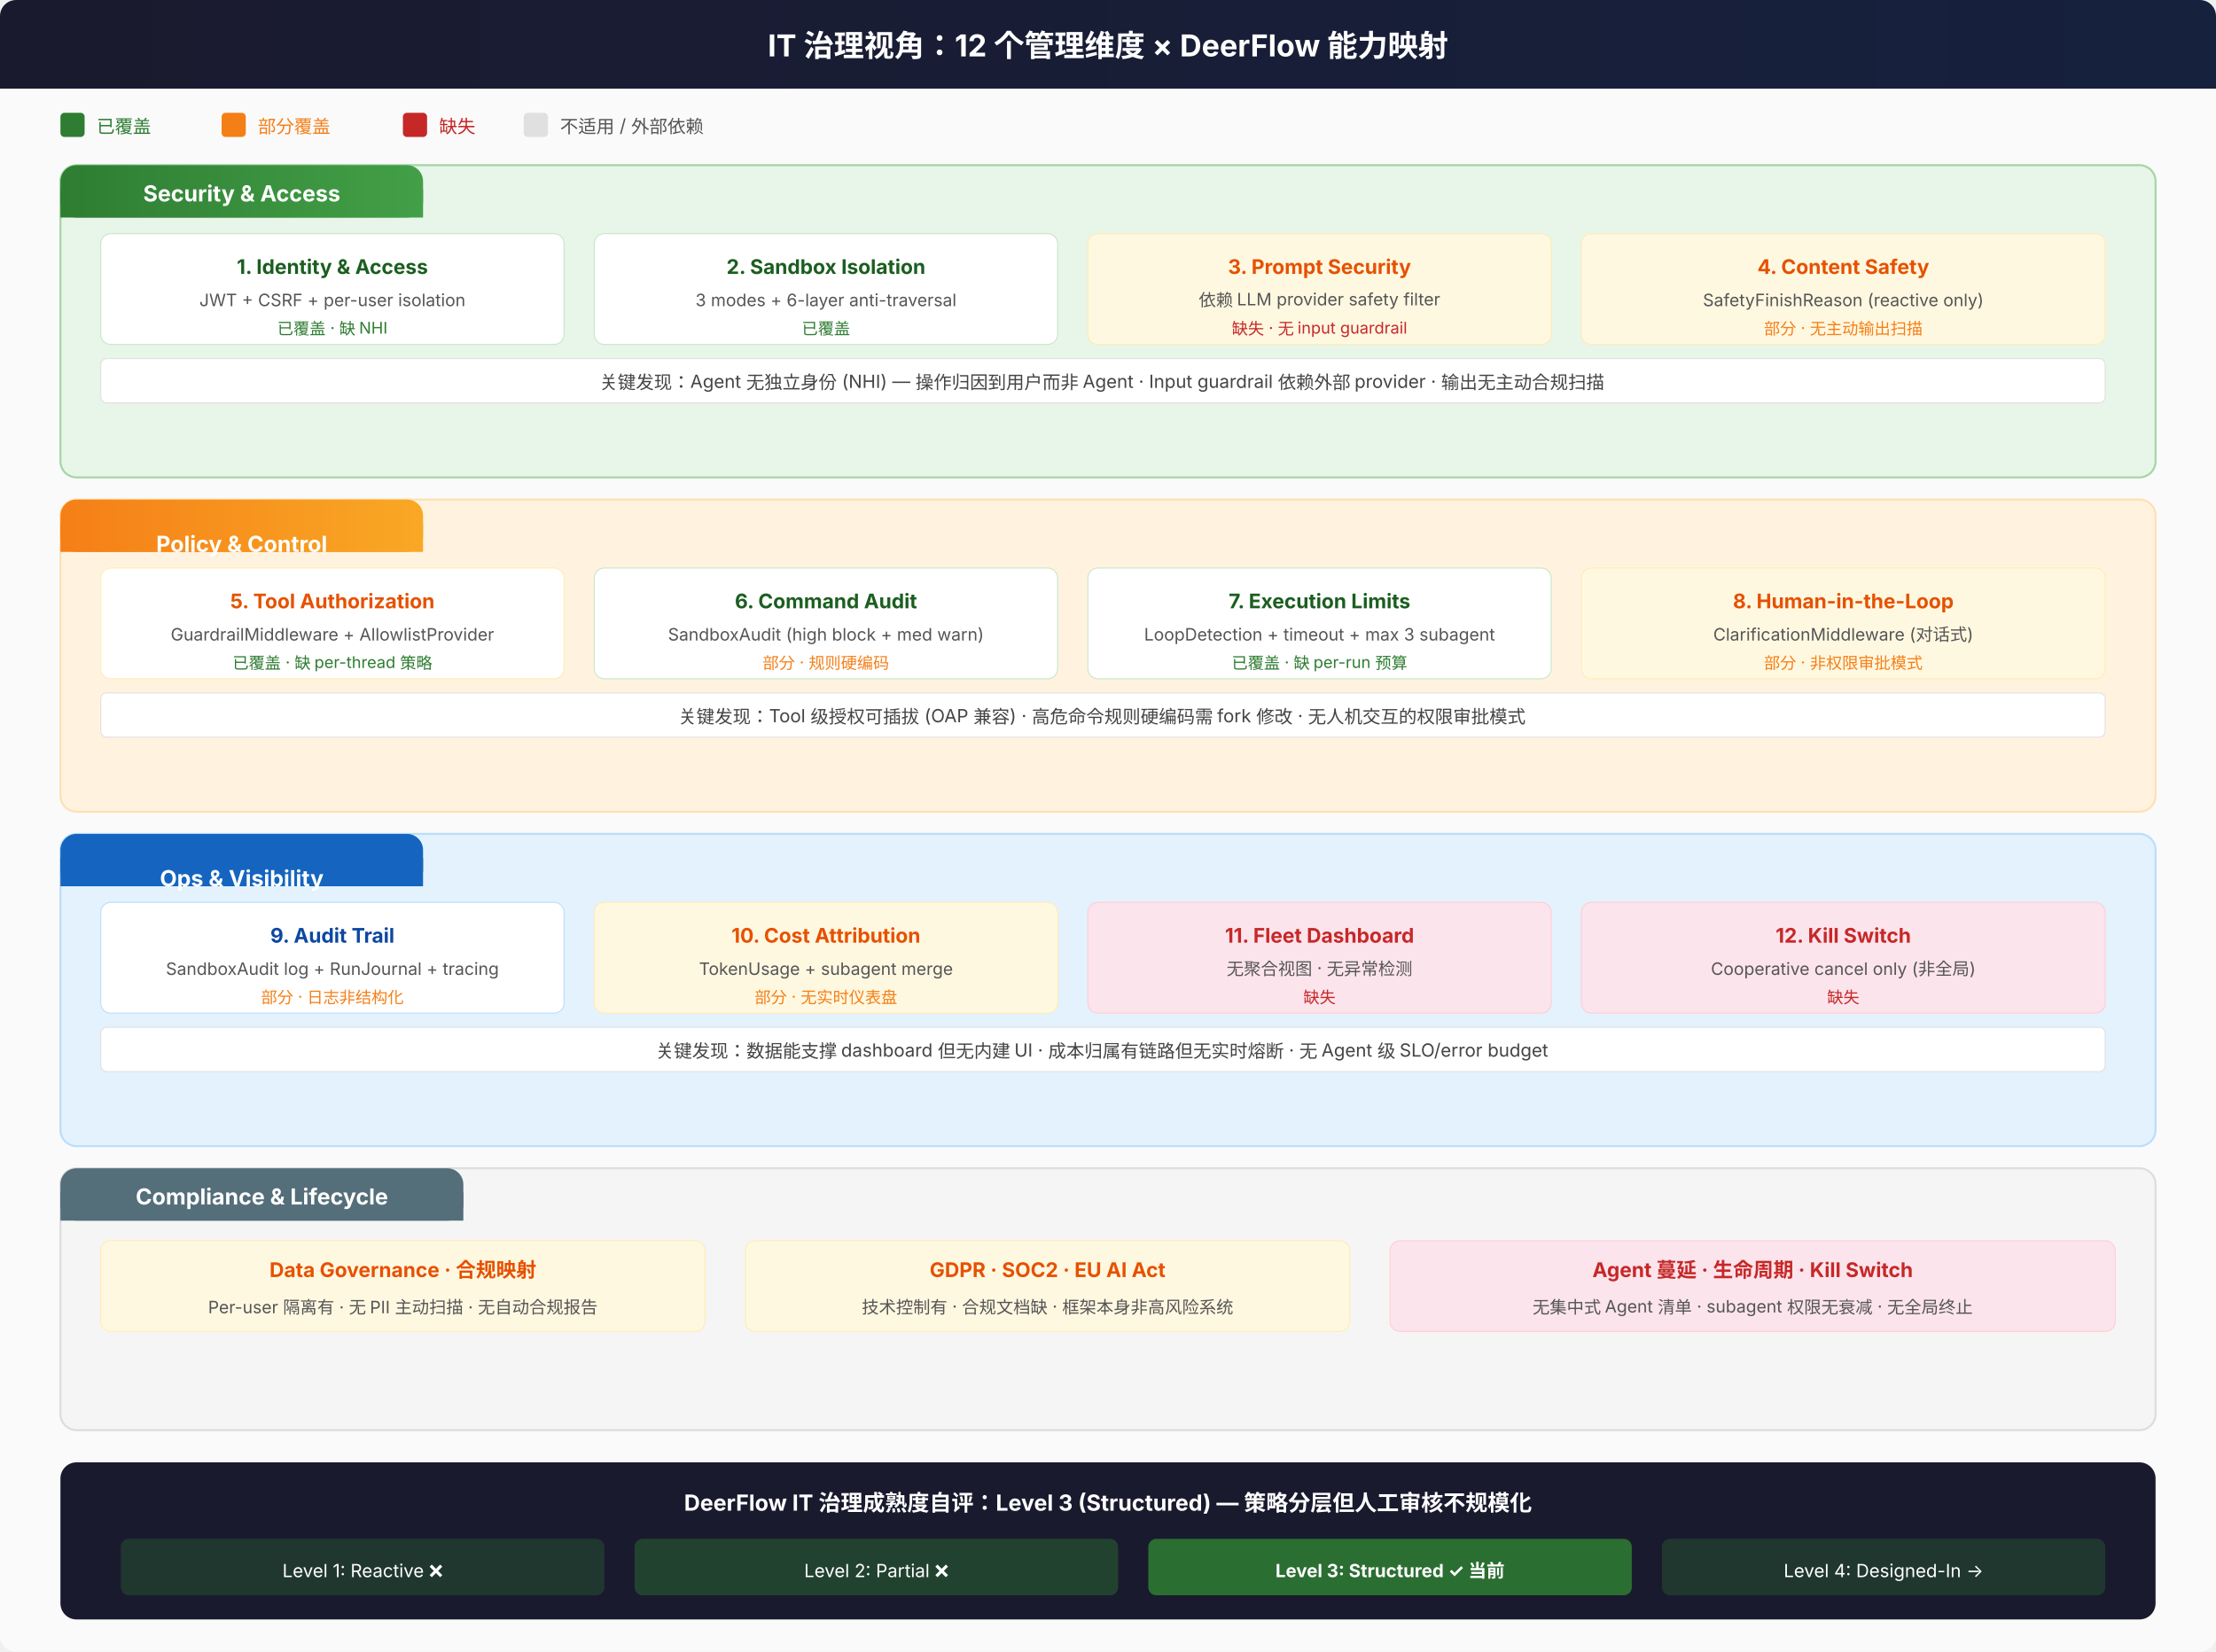
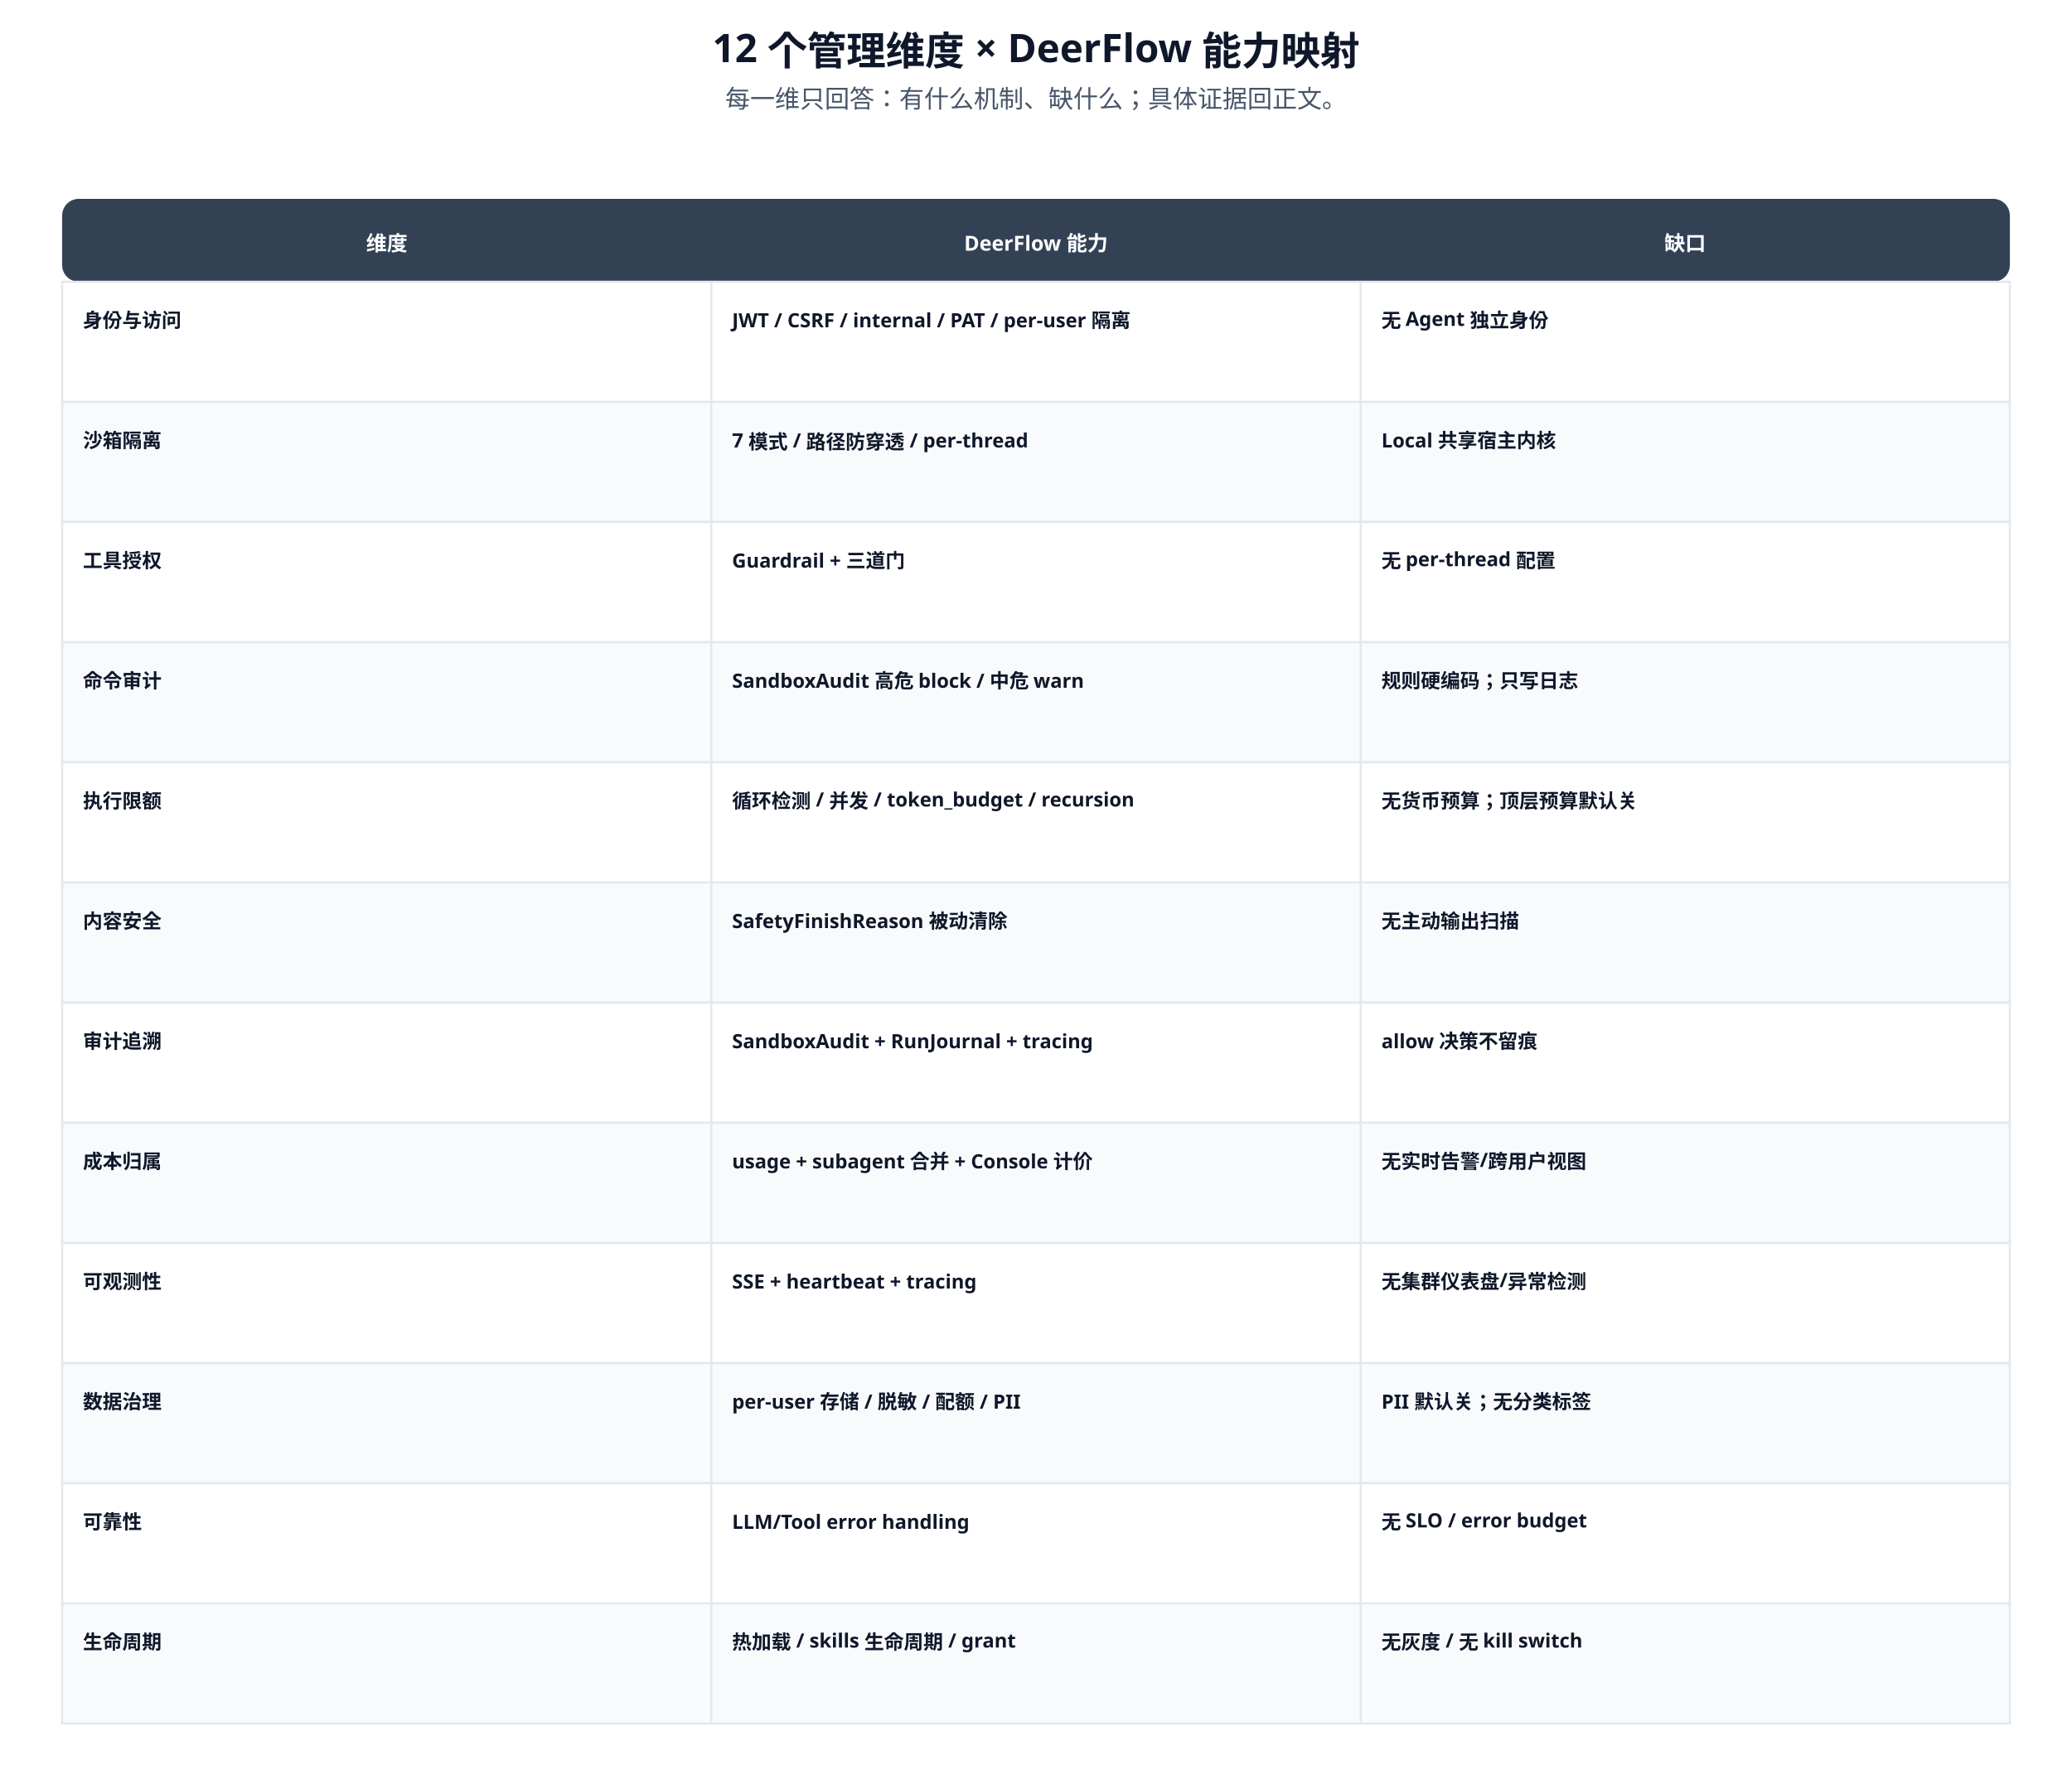
- <svg xmlns="http://www.w3.org/2000/svg" viewBox="0 0 1100 820" font-family="system-ui, -apple-system, sans-serif">
+ <svg xmlns="http://www.w3.org/2000/svg" viewBox="0 0 1000 852" font-family="PingFang SC, sans-serif" data-house="v1">
  <defs>
-     <linearGradient id="headerBg" x1="0" y1="0" x2="1" y2="0">
-       <stop offset="0%" stop-color="#1a1a2e" />
-       <stop offset="100%" stop-color="#16213e" />
-     </linearGradient>
-     <linearGradient id="greenBar" x1="0" y1="0" x2="1" y2="0">
-       <stop offset="0%" stop-color="#2e7d32" />
-       <stop offset="100%" stop-color="#43a047" />
-     </linearGradient>
-     <linearGradient id="yellowBar" x1="0" y1="0" x2="1" y2="0">
-       <stop offset="0%" stop-color="#f57f17" />
-       <stop offset="100%" stop-color="#f9a825" />
-     </linearGradient>
-     <linearGradient id="redBar" x1="0" y1="0" x2="1" y2="0">
-       <stop offset="0%" stop-color="#c62828" />
-       <stop offset="100%" stop-color="#e53935" />
-     </linearGradient>
+     <marker id="a" markerWidth="8" markerHeight="8" refX="6" refY="3" orient="auto">
+       <path d="M0,0 L6,3 L0,6 z" fill="#64748b" />
+     </marker>
  </defs>
-   <rect width="1100" height="820" fill="#fafafa" rx="8" />
-   <rect x="0" y="0" width="1100" height="44" fill="url(#headerBg)" rx="8" />
-   <rect x="0" y="28" width="1100" height="16" fill="url(#headerBg)" />
-   <text x="550" y="28" text-anchor="middle" fill="#fff" font-size="15" font-weight="700">IT 治理视角：12 个管理维度 × DeerFlow 能力映射</text>
-   <rect x="30" y="56" width="12" height="12" rx="2" fill="#2e7d32" />
-   <text x="48" y="66" font-size="9" fill="#2e7d32">已覆盖</text>
-   <rect x="110" y="56" width="12" height="12" rx="2" fill="#f57f17" />
-   <text x="128" y="66" font-size="9" fill="#f57f17">部分覆盖</text>
-   <rect x="200" y="56" width="12" height="12" rx="2" fill="#c62828" />
-   <text x="218" y="66" font-size="9" fill="#c62828">缺失</text>
-   <rect x="260" y="56" width="12" height="12" rx="2" fill="#e0e0e0" />
-   <text x="278" y="66" font-size="9" fill="#555">不适用 / 外部依赖</text>
-   <rect x="30" y="82" width="1040" height="155" rx="8" fill="#e8f5e9" stroke="#a5d6a7" stroke-width="1" />
-   <rect x="30" y="82" width="180" height="26" rx="8" fill="url(#greenBar)" />
-   <rect x="30" y="94" width="180" height="14" fill="url(#greenBar)" />
-   <text x="120" y="100" text-anchor="middle" fill="#fff" font-size="11" font-weight="700">Security &amp; Access</text>
-   <rect x="50" y="116" width="230" height="55" rx="5" fill="#fff" stroke="#c8e6c9" stroke-width="0.5" />
-   <text x="165" y="136" text-anchor="middle" font-size="10" font-weight="700" fill="#1b5e20">1. Identity &amp; Access</text>
-   <text x="165" y="152" text-anchor="middle" font-size="8.5" fill="#555">JWT + CSRF + per-user isolation</text>
-   <text x="165" y="166" text-anchor="middle" font-size="8" fill="#2e7d32">已覆盖 · 缺 NHI</text>
-   <rect x="295" y="116" width="230" height="55" rx="5" fill="#fff" stroke="#c8e6c9" stroke-width="0.5" />
-   <text x="410" y="136" text-anchor="middle" font-size="10" font-weight="700" fill="#1b5e20">2. Sandbox Isolation</text>
-   <text x="410" y="152" text-anchor="middle" font-size="8.5" fill="#555">3 modes + 6-layer anti-traversal</text>
-   <text x="410" y="166" text-anchor="middle" font-size="8" fill="#2e7d32">已覆盖</text>
-   <rect x="540" y="116" width="230" height="55" rx="5" fill="#fff8e1" stroke="#ffecb3" stroke-width="0.5" />
-   <text x="655" y="136" text-anchor="middle" font-size="10" font-weight="700" fill="#e65100">3. Prompt Security</text>
-   <text x="655" y="152" text-anchor="middle" font-size="8.5" fill="#555">依赖 LLM provider safety filter</text>
-   <text x="655" y="166" text-anchor="middle" font-size="8" fill="#c62828">缺失 · 无 input guardrail</text>
-   <rect x="785" y="116" width="260" height="55" rx="5" fill="#fff8e1" stroke="#ffecb3" stroke-width="0.5" />
-   <text x="915" y="136" text-anchor="middle" font-size="10" font-weight="700" fill="#e65100">4. Content Safety</text>
-   <text x="915" y="152" text-anchor="middle" font-size="8.5" fill="#555">SafetyFinishReason (reactive only)</text>
-   <text x="915" y="166" text-anchor="middle" font-size="8" fill="#f57f17">部分 · 无主动输出扫描</text>
-   <rect x="50" y="178" width="995" height="22" rx="3" fill="#fff" stroke="#e0e0e0" stroke-width="0.5" />
-   <text x="547" y="193" text-anchor="middle" font-size="9" fill="#444">关键发现：Agent 无独立身份 (NHI) — 操作归因到用户而非 Agent · Input guardrail 依赖外部 provider · 输出无主动合规扫描</text>
-   <rect x="30" y="248" width="1040" height="155" rx="8" fill="#fff3e0" stroke="#ffe0b2" stroke-width="1" />
-   <rect x="30" y="248" width="180" height="26" rx="8" fill="url(#yellowBar)" />
-   <rect x="30" y="260" width="180" height="14" fill="url(#yellowBar)" />
-   <text x="120" y="274" text-anchor="middle" fill="#fff" font-size="11" font-weight="700">Policy &amp; Control</text>
-   <rect x="50" y="282" width="230" height="55" rx="5" fill="#fff" stroke="#ffecb3" stroke-width="0.5" />
-   <text x="165" y="302" text-anchor="middle" font-size="10" font-weight="700" fill="#e65100">5. Tool Authorization</text>
-   <text x="165" y="318" text-anchor="middle" font-size="8.5" fill="#555">GuardrailMiddleware + AllowlistProvider</text>
-   <text x="165" y="332" text-anchor="middle" font-size="8" fill="#2e7d32">已覆盖 · 缺 per-thread 策略</text>
-   <rect x="295" y="282" width="230" height="55" rx="5" fill="#fff" stroke="#c8e6c9" stroke-width="0.5" />
-   <text x="410" y="302" text-anchor="middle" font-size="10" font-weight="700" fill="#1b5e20">6. Command Audit</text>
-   <text x="410" y="318" text-anchor="middle" font-size="8.5" fill="#555">SandboxAudit (high block + med warn)</text>
-   <text x="410" y="332" text-anchor="middle" font-size="8" fill="#f57f17">部分 · 规则硬编码</text>
-   <rect x="540" y="282" width="230" height="55" rx="5" fill="#fff" stroke="#c8e6c9" stroke-width="0.5" />
-   <text x="655" y="302" text-anchor="middle" font-size="10" font-weight="700" fill="#1b5e20">7. Execution Limits</text>
-   <text x="655" y="318" text-anchor="middle" font-size="8.5" fill="#555">LoopDetection + timeout + max 3 subagent</text>
-   <text x="655" y="332" text-anchor="middle" font-size="8" fill="#2e7d32">已覆盖 · 缺 per-run 预算</text>
-   <rect x="785" y="282" width="260" height="55" rx="5" fill="#fff8e1" stroke="#ffecb3" stroke-width="0.5" />
-   <text x="915" y="302" text-anchor="middle" font-size="10" font-weight="700" fill="#e65100">8. Human-in-the-Loop</text>
-   <text x="915" y="318" text-anchor="middle" font-size="8.5" fill="#555">ClarificationMiddleware (对话式)</text>
-   <text x="915" y="332" text-anchor="middle" font-size="8" fill="#f57f17">部分 · 非权限审批模式</text>
-   <rect x="50" y="344" width="995" height="22" rx="3" fill="#fff" stroke="#e0e0e0" stroke-width="0.5" />
-   <text x="547" y="359" text-anchor="middle" font-size="9" fill="#444">关键发现：Tool 级授权可插拔 (OAP 兼容) · 高危命令规则硬编码需 fork 修改 · 无人机交互的权限审批模式</text>
-   <rect x="30" y="414" width="1040" height="155" rx="8" fill="#e3f2fd" stroke="#bbdefb" stroke-width="1" />
-   <rect x="30" y="414" width="180" height="26" rx="8" fill="#1565c0" />
-   <rect x="30" y="426" width="180" height="14" fill="#1565c0" />
-   <text x="120" y="440" text-anchor="middle" fill="#fff" font-size="11" font-weight="700">Ops &amp; Visibility</text>
-   <rect x="50" y="448" width="230" height="55" rx="5" fill="#fff" stroke="#bbdefb" stroke-width="0.5" />
-   <text x="165" y="468" text-anchor="middle" font-size="10" font-weight="700" fill="#0d47a1">9. Audit Trail</text>
-   <text x="165" y="484" text-anchor="middle" font-size="8.5" fill="#555">SandboxAudit log + RunJournal + tracing</text>
-   <text x="165" y="498" text-anchor="middle" font-size="8" fill="#f57f17">部分 · 日志非结构化</text>
-   <rect x="295" y="448" width="230" height="55" rx="5" fill="#fff8e1" stroke="#ffecb3" stroke-width="0.5" />
-   <text x="410" y="468" text-anchor="middle" font-size="10" font-weight="700" fill="#e65100">10. Cost Attribution</text>
-   <text x="410" y="484" text-anchor="middle" font-size="8.5" fill="#555">TokenUsage + subagent merge</text>
-   <text x="410" y="498" text-anchor="middle" font-size="8" fill="#f57f17">部分 · 无实时仪表盘</text>
-   <rect x="540" y="448" width="230" height="55" rx="5" fill="#fce4ec" stroke="#ffcdd2" stroke-width="0.5" />
-   <text x="655" y="468" text-anchor="middle" font-size="10" font-weight="700" fill="#c62828">11. Fleet Dashboard</text>
-   <text x="655" y="484" text-anchor="middle" font-size="8.5" fill="#555">无聚合视图 · 无异常检测</text>
-   <text x="655" y="498" text-anchor="middle" font-size="8" fill="#c62828">缺失</text>
-   <rect x="785" y="448" width="260" height="55" rx="5" fill="#fce4ec" stroke="#ffcdd2" stroke-width="0.5" />
-   <text x="915" y="468" text-anchor="middle" font-size="10" font-weight="700" fill="#c62828">12. Kill Switch</text>
-   <text x="915" y="484" text-anchor="middle" font-size="8.5" fill="#555">Cooperative cancel only (非全局)</text>
-   <text x="915" y="498" text-anchor="middle" font-size="8" fill="#c62828">缺失</text>
-   <rect x="50" y="510" width="995" height="22" rx="3" fill="#fff" stroke="#e0e0e0" stroke-width="0.5" />
-   <text x="547" y="525" text-anchor="middle" font-size="9" fill="#444">关键发现：数据能支撑 dashboard 但无内建 UI · 成本归属有链路但无实时熔断 · 无 Agent 级 SLO/error budget</text>
-   <rect x="30" y="580" width="1040" height="130" rx="8" fill="#f5f5f5" stroke="#ddd" stroke-width="1" />
-   <rect x="30" y="580" width="200" height="26" rx="8" fill="#546e7a" />
-   <rect x="30" y="592" width="200" height="14" fill="#546e7a" />
-   <text x="130" y="598" text-anchor="middle" fill="#fff" font-size="11" font-weight="700">Compliance &amp; Lifecycle</text>
-   <rect x="50" y="616" width="300" height="45" rx="5" fill="#fff8e1" stroke="#ffecb3" stroke-width="0.5" />
-   <text x="200" y="634" text-anchor="middle" font-size="10" font-weight="700" fill="#e65100">Data Governance · 合规映射</text>
-   <text x="200" y="652" text-anchor="middle" font-size="8.5" fill="#555">Per-user 隔离有 · 无 PII 主动扫描 · 无自动合规报告</text>
-   <rect x="370" y="616" width="300" height="45" rx="5" fill="#fff8e1" stroke="#ffecb3" stroke-width="0.5" />
-   <text x="520" y="634" text-anchor="middle" font-size="10" font-weight="700" fill="#e65100">GDPR · SOC2 · EU AI Act</text>
-   <text x="520" y="652" text-anchor="middle" font-size="8.5" fill="#555">技术控制有 · 合规文档缺 · 框架本身非高风险系统</text>
-   <rect x="690" y="616" width="360" height="45" rx="5" fill="#fce4ec" stroke="#ffcdd2" stroke-width="0.5" />
-   <text x="870" y="634" text-anchor="middle" font-size="10" font-weight="700" fill="#c62828">Agent 蔓延 · 生命周期 · Kill Switch</text>
-   <text x="870" y="652" text-anchor="middle" font-size="8.5" fill="#555">无集中式 Agent 清单 · subagent 权限无衰减 · 无全局终止</text>
-   <rect x="30" y="726" width="1040" height="78" rx="8" fill="#1a1a2e" />
-   <text x="550" y="750" text-anchor="middle" fill="#fff" font-size="11" font-weight="700">DeerFlow IT 治理成熟度自评：Level 3 (Structured) — 策略分层但人工审核不规模化</text>
-   <rect x="60" y="764" width="240" height="28" rx="4" fill="#2e7d32" opacity="0.3" />
-   <text x="180" y="783" text-anchor="middle" fill="#fff" font-size="9">Level 1: Reactive ❌</text>
-   <rect x="315" y="764" width="240" height="28" rx="4" fill="#2e7d32" opacity="0.4" />
-   <text x="435" y="783" text-anchor="middle" fill="#fff" font-size="9">Level 2: Partial ❌</text>
-   <rect x="570" y="764" width="240" height="28" rx="4" fill="#2e7d32" opacity="0.85" />
-   <text x="690" y="783" text-anchor="middle" fill="#fff" font-size="9" font-weight="700">Level 3: Structured ✓ 当前</text>
-   <rect x="825" y="764" width="220" height="28" rx="4" fill="#2e7d32" opacity="0.3" />
-   <text x="935" y="783" text-anchor="middle" fill="#fff" font-size="9">Level 4: Designed-In →</text>
+   <rect width="1000" height="852" fill="#ffffff" />
+   <text x="500.0" y="30" text-anchor="middle" font-size="19" font-weight="700" fill="#0f172a">12 个管理维度 × DeerFlow 能力映射</text>
+   <text x="500.0" y="52" text-anchor="middle" font-size="12" fill="#475569">每一维只回答：有什么机制、缺什么；具体证据回正文。</text>
+   <rect x="30" y="96" width="940" height="40" rx="8" fill="#334155" />
+   <text x="186.7" y="121" text-anchor="middle" font-size="10" font-weight="700" fill="#ffffff">维度</text>
+   <text x="500.0" y="121" text-anchor="middle" font-size="10" font-weight="700" fill="#ffffff">DeerFlow 能力</text>
+   <text x="813.3" y="121" text-anchor="middle" font-size="10" font-weight="700" fill="#ffffff">缺口</text>
+   <rect x="30" y="136" width="940" height="58" fill="#ffffff" stroke="#e2e8f0" />
+   <text x="40.0" y="158" font-size="9.5" font-weight="700" fill="#0f172a">身份与访问</text>
+   <text x="353.3" y="158" font-size="9.5" font-weight="700" fill="#0f172a">JWT / CSRF / internal / PAT / per-user 隔离</text>
+   <line x1="343.3" y1="136" x2="343.3" y2="194" stroke="#e2e8f0" />
+   <text x="666.7" y="158" font-size="9.5" font-weight="700" fill="#0f172a">无 Agent 独立身份</text>
+   <line x1="656.7" y1="136" x2="656.7" y2="194" stroke="#e2e8f0" />
+   <rect x="30" y="194" width="940" height="58" fill="#f8fafc" stroke="#e2e8f0" />
+   <text x="40.0" y="216" font-size="9.5" font-weight="700" fill="#0f172a">沙箱隔离</text>
+   <text x="353.3" y="216" font-size="9.5" font-weight="700" fill="#0f172a">7 模式 / 路径防穿透 / per-thread</text>
+   <line x1="343.3" y1="194" x2="343.3" y2="252" stroke="#e2e8f0" />
+   <text x="666.7" y="216" font-size="9.5" font-weight="700" fill="#0f172a">Local 共享宿主内核</text>
+   <line x1="656.7" y1="194" x2="656.7" y2="252" stroke="#e2e8f0" />
+   <rect x="30" y="252" width="940" height="58" fill="#ffffff" stroke="#e2e8f0" />
+   <text x="40.0" y="274" font-size="9.5" font-weight="700" fill="#0f172a">工具授权</text>
+   <text x="353.3" y="274" font-size="9.5" font-weight="700" fill="#0f172a">Guardrail + 三道门</text>
+   <line x1="343.3" y1="252" x2="343.3" y2="310" stroke="#e2e8f0" />
+   <text x="666.7" y="274" font-size="9.5" font-weight="700" fill="#0f172a">无 per-thread 配置</text>
+   <line x1="656.7" y1="252" x2="656.7" y2="310" stroke="#e2e8f0" />
+   <rect x="30" y="310" width="940" height="58" fill="#f8fafc" stroke="#e2e8f0" />
+   <text x="40.0" y="332" font-size="9.5" font-weight="700" fill="#0f172a">命令审计</text>
+   <text x="353.3" y="332" font-size="9.5" font-weight="700" fill="#0f172a">SandboxAudit 高危 block / 中危 warn</text>
+   <line x1="343.3" y1="310" x2="343.3" y2="368" stroke="#e2e8f0" />
+   <text x="666.7" y="332" font-size="9.5" font-weight="700" fill="#0f172a">规则硬编码；只写日志</text>
+   <line x1="656.7" y1="310" x2="656.7" y2="368" stroke="#e2e8f0" />
+   <rect x="30" y="368" width="940" height="58" fill="#ffffff" stroke="#e2e8f0" />
+   <text x="40.0" y="390" font-size="9.5" font-weight="700" fill="#0f172a">执行限额</text>
+   <text x="353.3" y="390" font-size="9.5" font-weight="700" fill="#0f172a">循环检测 / 并发 / token_budget / recursion</text>
+   <line x1="343.3" y1="368" x2="343.3" y2="426" stroke="#e2e8f0" />
+   <text x="666.7" y="390" font-size="9.5" font-weight="700" fill="#0f172a">无货币预算；顶层预算默认关</text>
+   <line x1="656.7" y1="368" x2="656.7" y2="426" stroke="#e2e8f0" />
+   <rect x="30" y="426" width="940" height="58" fill="#f8fafc" stroke="#e2e8f0" />
+   <text x="40.0" y="448" font-size="9.5" font-weight="700" fill="#0f172a">内容安全</text>
+   <text x="353.3" y="448" font-size="9.5" font-weight="700" fill="#0f172a">SafetyFinishReason 被动清除</text>
+   <line x1="343.3" y1="426" x2="343.3" y2="484" stroke="#e2e8f0" />
+   <text x="666.7" y="448" font-size="9.5" font-weight="700" fill="#0f172a">无主动输出扫描</text>
+   <line x1="656.7" y1="426" x2="656.7" y2="484" stroke="#e2e8f0" />
+   <rect x="30" y="484" width="940" height="58" fill="#ffffff" stroke="#e2e8f0" />
+   <text x="40.0" y="506" font-size="9.5" font-weight="700" fill="#0f172a">审计追溯</text>
+   <text x="353.3" y="506" font-size="9.5" font-weight="700" fill="#0f172a">SandboxAudit + RunJournal + tracing</text>
+   <line x1="343.3" y1="484" x2="343.3" y2="542" stroke="#e2e8f0" />
+   <text x="666.7" y="506" font-size="9.5" font-weight="700" fill="#0f172a">allow 决策不留痕</text>
+   <line x1="656.7" y1="484" x2="656.7" y2="542" stroke="#e2e8f0" />
+   <rect x="30" y="542" width="940" height="58" fill="#f8fafc" stroke="#e2e8f0" />
+   <text x="40.0" y="564" font-size="9.5" font-weight="700" fill="#0f172a">成本归属</text>
+   <text x="353.3" y="564" font-size="9.5" font-weight="700" fill="#0f172a">usage + subagent 合并 + Console 计价</text>
+   <line x1="343.3" y1="542" x2="343.3" y2="600" stroke="#e2e8f0" />
+   <text x="666.7" y="564" font-size="9.5" font-weight="700" fill="#0f172a">无实时告警/跨用户视图</text>
+   <line x1="656.7" y1="542" x2="656.7" y2="600" stroke="#e2e8f0" />
+   <rect x="30" y="600" width="940" height="58" fill="#ffffff" stroke="#e2e8f0" />
+   <text x="40.0" y="622" font-size="9.5" font-weight="700" fill="#0f172a">可观测性</text>
+   <text x="353.3" y="622" font-size="9.5" font-weight="700" fill="#0f172a">SSE + heartbeat + tracing</text>
+   <line x1="343.3" y1="600" x2="343.3" y2="658" stroke="#e2e8f0" />
+   <text x="666.7" y="622" font-size="9.5" font-weight="700" fill="#0f172a">无集群仪表盘/异常检测</text>
+   <line x1="656.7" y1="600" x2="656.7" y2="658" stroke="#e2e8f0" />
+   <rect x="30" y="658" width="940" height="58" fill="#f8fafc" stroke="#e2e8f0" />
+   <text x="40.0" y="680" font-size="9.5" font-weight="700" fill="#0f172a">数据治理</text>
+   <text x="353.3" y="680" font-size="9.5" font-weight="700" fill="#0f172a">per-user 存储 / 脱敏 / 配额 / PII</text>
+   <line x1="343.3" y1="658" x2="343.3" y2="716" stroke="#e2e8f0" />
+   <text x="666.7" y="680" font-size="9.5" font-weight="700" fill="#0f172a">PII 默认关；无分类标签</text>
+   <line x1="656.7" y1="658" x2="656.7" y2="716" stroke="#e2e8f0" />
+   <rect x="30" y="716" width="940" height="58" fill="#ffffff" stroke="#e2e8f0" />
+   <text x="40.0" y="738" font-size="9.5" font-weight="700" fill="#0f172a">可靠性</text>
+   <text x="353.3" y="738" font-size="9.5" font-weight="700" fill="#0f172a">LLM/Tool error handling</text>
+   <line x1="343.3" y1="716" x2="343.3" y2="774" stroke="#e2e8f0" />
+   <text x="666.7" y="738" font-size="9.5" font-weight="700" fill="#0f172a">无 SLO / error budget</text>
+   <line x1="656.7" y1="716" x2="656.7" y2="774" stroke="#e2e8f0" />
+   <rect x="30" y="774" width="940" height="58" fill="#f8fafc" stroke="#e2e8f0" />
+   <text x="40.0" y="796" font-size="9.5" font-weight="700" fill="#0f172a">生命周期</text>
+   <text x="353.3" y="796" font-size="9.5" font-weight="700" fill="#0f172a">热加载 / skills 生命周期 / grant</text>
+   <line x1="343.3" y1="774" x2="343.3" y2="832" stroke="#e2e8f0" />
+   <text x="666.7" y="796" font-size="9.5" font-weight="700" fill="#0f172a">无灰度 / 无 kill switch</text>
+   <line x1="656.7" y1="774" x2="656.7" y2="832" stroke="#e2e8f0" />
</svg>
